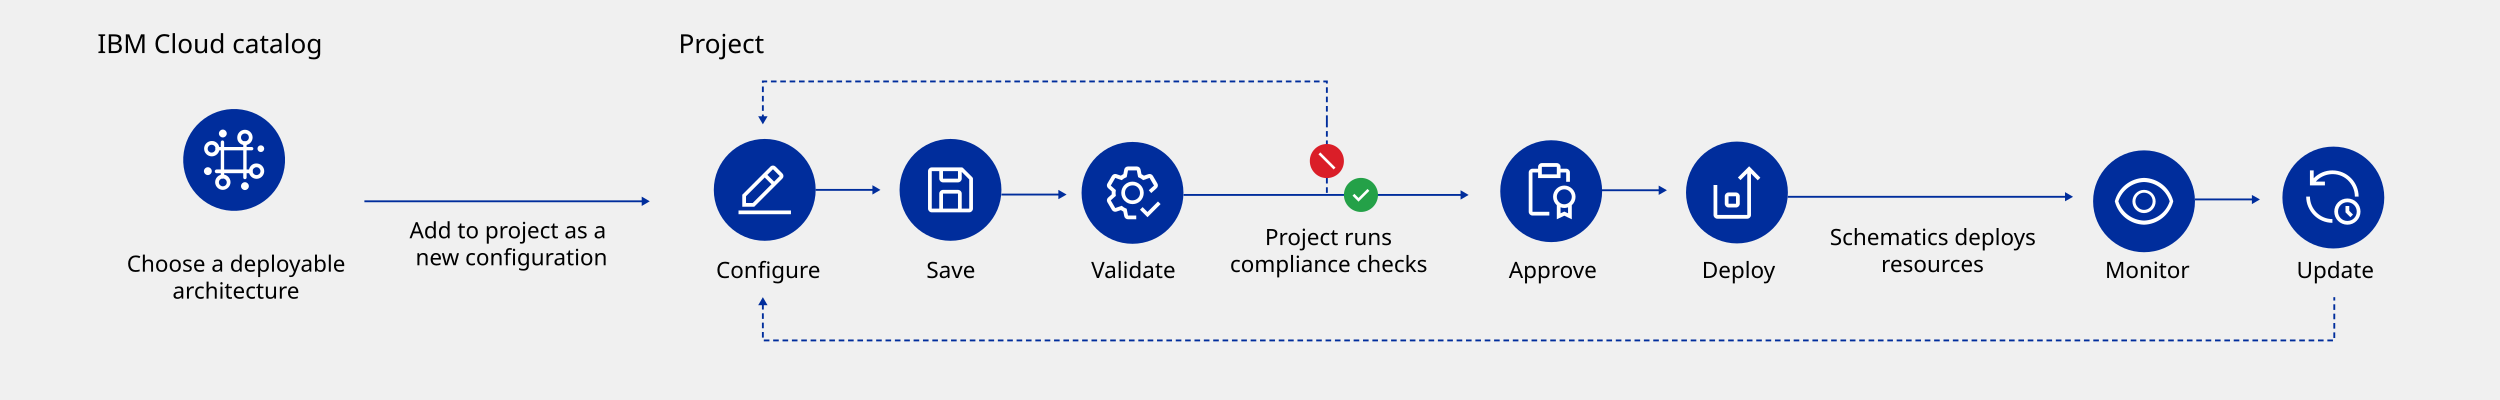
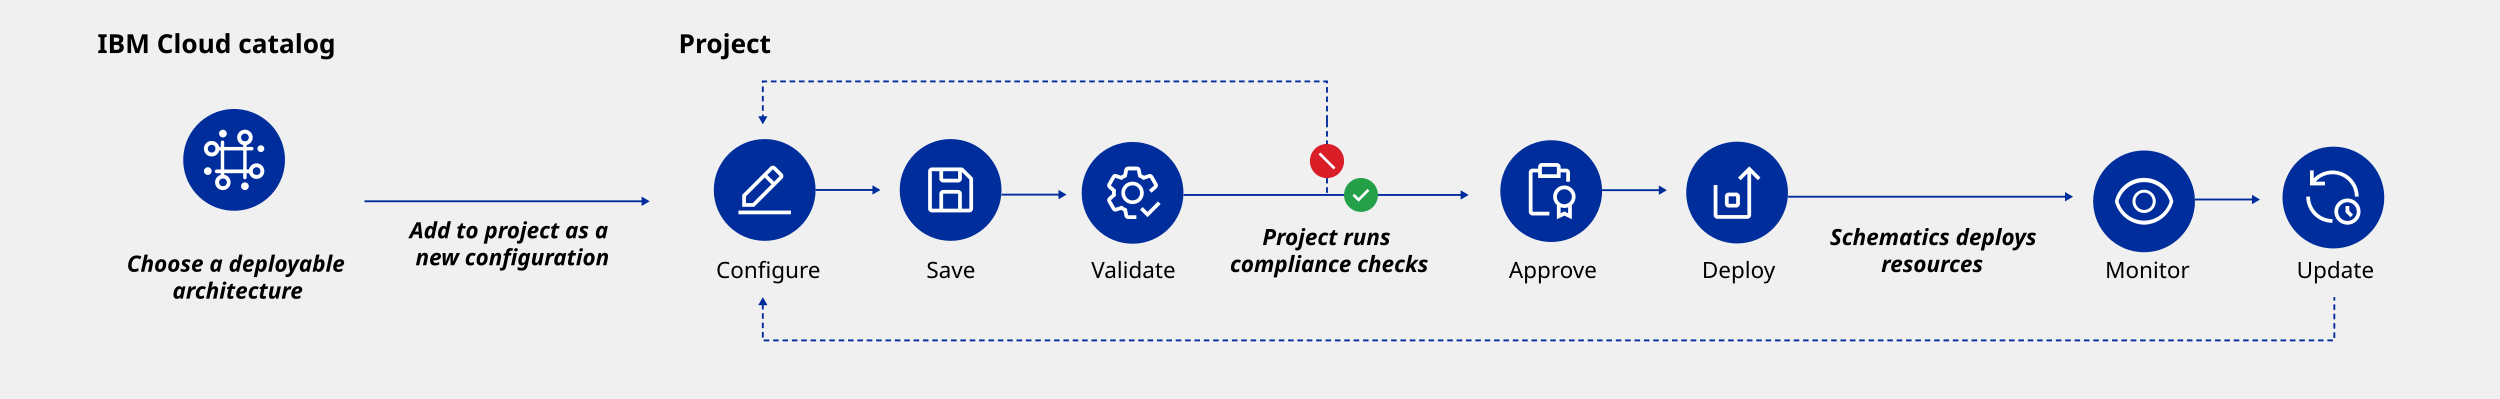
- <svg xmlns="http://www.w3.org/2000/svg" version="1.1" x="0px" y="0px" viewBox="0 0 1335.1 213.1" style="enable-background:new 0 0 1335.1 213.1;" xml:space="preserve">
-   <style type="text/css">
- 	.st0{fill:#F0F0F0;}
- 	.st1{fill:#002D9C;}
- 	.st2{fill:#FFFFFF;}
- 	.st3{fill-rule:evenodd;clip-rule:evenodd;fill:#FFFFFF;}
- 	.st4{fill:none;stroke:#002D9C;stroke-miterlimit:10;}
- 	.st5{fill:none;stroke:#002D9C;stroke-miterlimit:10;stroke-dasharray:3,2,3,2,3,2;}
- 	.st6{fill:#24A148;}
- 	.st7{fill:#DA1E28;}
- 	.st8{font-family:'IBMPlexSans-SemiBoldItalic';}
- 	.st9{font-size:12px;}
- 	.st10{font-family:'IBMPlexSans-Bold';}
- 	.st11{font-size:14px;}
- 	.st12{font-family:'IBMPlexSans';}
- </style>
+ <svg xmlns="http://www.w3.org/2000/svg" viewBox="0 0 1335.05 213.05">
+   <defs>
+     <style>.cls-1{fill:#f0f0f0;}.cls-2{fill:#002d9c;}.cls-3,.cls-4{fill:#fff;}.cls-4{fill-rule:evenodd;}.cls-5,.cls-6{fill:none;stroke:#002d9c;stroke-miterlimit:10;}.cls-6{stroke-dasharray:3 2 3 2 3 2;}.cls-7{fill:#24a148;}.cls-8{fill:#da1e28;}.cls-11,.cls-9{font-size:12px;}.cls-9{font-family:IBMPlexSans-SemiBoldItalic, IBM Plex Sans;font-weight:600;font-style:italic;}.cls-10{font-size:14px;font-family:IBMPlexSans-Bold, IBM Plex Sans;font-weight:700;}.cls-11{font-family:IBMPlexSans, IBM Plex Sans;}</style>
+   </defs>
  <g id="Background">
-     <rect x="54.3" y="35.6" class="st0" width="141.4" height="152.1" />
-     <rect x="364.7" y="37.5" class="st0" width="933.6" height="152.1" />
-     <g>
-       <g>
-         <ellipse transform="matrix(0.1549 -0.9879 0.9879 0.1549 21.3049 195.6709)" class="st1" cx="125" cy="85.4" rx="27.2" ry="27.2" />
-       </g>
-       <g id="deployable-architecture_00000029021259687710194720000014881154405488294571_">
-         <path class="st2" d="M130.8,75.5L130.8,75.5c0.5,0,0.9,0.4,0.9,0.9v18.4c0,0.5-0.4,0.9-0.9,0.9l0,0c-0.5,0-0.9-0.4-0.9-0.9V76.4     C129.9,75.9,130.3,75.5,130.8,75.5z" />
-         <path class="st3" d="M130.8,77.5c2.3,0,4.1-1.9,4.1-4.1c0-2.3-1.9-4.1-4.1-4.1c-2.3,0-4.1,1.9-4.1,4.1     C126.6,75.7,128.5,77.5,130.8,77.5z M130.8,75.5c1.1,0,2.1-0.9,2.1-2.1s-0.9-2.1-2.1-2.1s-2.1,0.9-2.1,2.1S129.6,75.5,130.8,75.5     z" />
-         <circle class="st2" cx="130.8" cy="99.4" r="2.1" />
-         <path class="st2" d="M118.8,95.3L118.8,95.3c0.5,0,0.9-0.4,0.9-0.9V75.9c0-0.5-0.4-0.9-0.9-0.9l0,0c-0.5,0-0.9,0.4-0.9,0.9v18.4     C117.9,94.9,118.3,95.3,118.8,95.3z" />
-         <path class="st3" d="M119,93.2c2.3,0,4.1,1.9,4.1,4.1s-1.9,4.1-4.1,4.1c-2.3,0-4.1-1.9-4.1-4.1S116.7,93.2,119,93.2z M119,95.3     c1.1,0,2.1,0.9,2.1,2.1s-0.9,2.1-2.1,2.1c-1.1,0-2.1-0.9-2.1-2.1S117.9,95.3,119,95.3z" />
-         <circle class="st2" cx="119" cy="71.3" r="2.1" />
-         <path class="st2" d="M115.1,79.4L115.1,79.4c0,0.5,0.4,0.9,0.9,0.9l18.4,0c0.5,0,0.9-0.4,0.9-0.9l0,0c0-0.5-0.4-0.9-0.9-0.9H116     C115.5,78.5,115.1,78.9,115.1,79.4z" />
-         <path class="st3" d="M117.2,79.4c0,2.3-1.9,4.1-4.1,4.1c-2.3,0-4.1-1.9-4.1-4.1c0-2.3,1.9-4.1,4.1-4.1     C115.3,75.2,117.2,77.1,117.2,79.4z M115.1,79.4c0,1.1-0.9,2.1-2.1,2.1c-1.1,0-2.1-0.9-2.1-2.1c0-1.1,0.9-2.1,2.1-2.1     C114.2,77.3,115.1,78.2,115.1,79.4z" />
-         <circle class="st2" cx="139.3" cy="79.4" r="1.8" />
-         <path class="st2" d="M134.9,91.5L134.9,91.5c0,0.6-0.5,1-1,1h-18.2c-0.6,0-1-0.5-1-1l0,0c0-0.6,0.5-1,1-1h18.2     C134.5,90.5,134.9,90.9,134.9,91.5z" />
-         <path class="st3" d="M132.9,91.4c0,2.3,1.9,4.1,4.1,4.1c2.3,0,4.1-1.9,4.1-4.1c0-2.3-1.9-4.1-4.1-4.1     C134.7,87.2,132.9,89.1,132.9,91.4z M134.9,91.4c0,1.1,0.9,2.1,2.1,2.1c1.1,0,2.1-0.9,2.1-2.1c0-1.1-0.9-2.1-2.1-2.1     C135.9,89.3,134.9,90.2,134.9,91.4z" />
-         <circle class="st2" cx="111" cy="91.4" r="2.1" />
-       </g>
+     <rect class="cls-1" x="54.33" y="35.58" width="141.39" height="152.14" />
+     <rect class="cls-1" x="364.69" y="37.48" width="933.57" height="152.14" />
+     <circle class="cls-2" cx="125.03" cy="85.38" r="27.18" transform="translate(21.3 195.67) rotate(-81.09)" />
+     <g id="deployable-architecture">
+       <path class="cls-3" d="M130.79,75.48h0a.92.92,0,0,1,.92.92V94.83a.92.92,0,0,1-.92.92h0a.92.92,0,0,1-.92-.92V76.4A.92.92,0,0,1,130.79,75.48Z" />
+       <path class="cls-4" d="M130.79,77.55a4.15,4.15,0,1,0-4.15-4.15A4.14,4.14,0,0,0,130.79,77.55Zm0-2.07a2.08,2.08,0,1,0-2.08-2.08A2.08,2.08,0,0,0,130.79,75.48Z" />
+       <circle class="cls-3" cx="130.79" cy="99.44" r="2.07" />
+       <path class="cls-3" d="M118.81,95.29h0a.92.92,0,0,0,.92-.92V75.94a.93.93,0,0,0-.92-.93h0a.93.93,0,0,0-.92.93V94.37A.92.92,0,0,0,118.81,95.29Z" />
+       <path class="cls-4" d="M119,93.22a4.15,4.15,0,1,1-4.15,4.14A4.14,4.14,0,0,1,119,93.22Zm0,2.07A2.08,2.08,0,1,1,117,97.36,2.07,2.07,0,0,1,119,95.29Z" />
+       <circle class="cls-3" cx="119.04" cy="71.33" r="2.07" />
+       <path class="cls-3" d="M115.12,79.39h0a.92.92,0,0,0,.92.92h18.43a.92.92,0,0,0,.92-.92h0a.92.92,0,0,0-.92-.92H116A.92.92,0,0,0,115.12,79.39Z" />
+       <path class="cls-4" d="M117.19,79.39a4.15,4.15,0,1,1-4.14-4.14A4.14,4.14,0,0,1,117.19,79.39Zm-2.07,0a2.08,2.08,0,1,1-2.07-2.07A2.08,2.08,0,0,1,115.12,79.39Z" />
+       <circle class="cls-3" cx="139.31" cy="79.39" r="1.84" />
+       <path class="cls-3" d="M134.93,91.49h0a1,1,0,0,1-1,1H115.7a1,1,0,0,1-1-1h0a1,1,0,0,1,1-1h18.2A1,1,0,0,1,134.93,91.49Z" />
+       <path class="cls-4" d="M132.86,91.37A4.15,4.15,0,1,0,137,87.23,4.15,4.15,0,0,0,132.86,91.37Zm2.07,0A2.08,2.08,0,1,0,137,89.3,2.08,2.08,0,0,0,134.93,91.37Z" />
+       <circle class="cls-3" cx="110.97" cy="91.37" r="2.07" />
    </g>
-     <g>
-       <g>
-         <line class="st4" x1="194.6" y1="107.5" x2="343.4" y2="107.5" />
-         <g>
-           <polygon class="st1" points="342.7,110 347,107.5 342.7,105     " />
-         </g>
-       </g>
-     </g>
-     <g>
-       <circle class="st1" cx="408.4" cy="101.4" r="27.2" />
-       <g>
-         <rect x="394.4" y="112.4" class="st2" width="28" height="2" />
-         <path class="st2" d="M417.8,95.4c0.8-0.8,0.8-2,0-2.8l0,0l-3.6-3.6c-0.8-0.8-2-0.8-2.8,0l0,0l-15,15v6.4h6.4L417.8,95.4z      M412.8,90.4l3.6,3.6l-3,3l-3.6-3.6L412.8,90.4z M398.4,108.4v-3.6l10-10l3.6,3.6l-10,10H398.4z" />
-       </g>
-     </g>
-     <g>
-       <circle class="st1" cx="507.6" cy="101.4" r="27.2" />
-       <path class="st2" d="M519.3,94.7l-5-5c-0.2-0.2-0.4-0.3-0.7-0.3h-16c-1.1,0-2,0.9-2,2v20c0,1.1,0.9,2,2,2h20c1.1,0,2-0.9,2-2v-16    C519.6,95.2,519.5,94.9,519.3,94.7z M503.6,91.4h8v4h-8V91.4z M511.6,111.4h-8v-8h8V111.4z M513.6,111.4v-8c0-1.1-0.9-2-2-2h-8    c-1.1,0-2,0.9-2,2v8h-4v-20h4v4c0,1.1,0.9,2,2,2h8c1.1,0,2-0.9,2-2v-3.6l4,4v15.6H513.6z" />
-     </g>
-     <g>
-       <circle class="st1" cx="604.8" cy="103" r="27.2" />
-       <g>
-         <path class="st2" d="M604.8,109c-3.3,0-6-2.7-6-6c0-3.3,2.7-6,6-6s6,2.7,6,6c0,3.3-2.6,6-5.9,6C604.9,109,604.8,109,604.8,109z      M604.8,99c-2.2,0-4,1.7-4,3.8c0,0.1,0,0.1,0,0.2c0,2.2,1.7,4,3.8,4c0.1,0,0.1,0,0.2,0c2.2,0,4-1.7,4-3.8c0-0.1,0-0.1,0-0.2     c0-2.2-1.7-4-3.8-4C604.9,99,604.9,99,604.8,99z" />
-         <path class="st2" d="M618.1,98l-2.4-4.1c-0.5-0.8-1.5-1.2-2.4-0.9l-2.4,0.8c-0.4-0.3-0.9-0.5-1.3-0.8l-0.5-2.5     c-0.2-0.9-1-1.6-2-1.6h-4.7c-1,0-1.8,0.7-2,1.6l-0.5,2.5c-0.5,0.2-0.9,0.5-1.3,0.8l-2.4-0.8c-0.9-0.3-1.9,0.1-2.4,0.9l-2.4,4.1     c-0.5,0.8-0.3,1.9,0.4,2.5l1.9,1.7c0,0.3,0,0.5,0,0.8c0,0.3,0,0.5,0,0.8l-1.9,1.7c-0.7,0.6-0.9,1.7-0.4,2.5l2.4,4.1     c0.5,0.8,1.5,1.2,2.4,0.9l2.4-0.8c0.4,0.3,0.9,0.5,1.3,0.8l0.5,2.5c0.2,0.9,1,1.6,2,1.6h4.4v-2h-4.4l-0.7-3.6     c-1-0.4-1.9-0.9-2.7-1.6l-3.4,1.2l-2.4-4.1l2.7-2.4c-0.2-1-0.2-2.1,0-3.1l-2.7-2.4l2.4-4.1l3.4,1.2c0.8-0.7,1.7-1.2,2.7-1.6     l0.7-3.6h4.7l0.7,3.6c1,0.4,1.9,0.9,2.7,1.6l3.4-1.2l2.4,4.1l-2.8,2.5l1.3,1.5l2.8-2.5C618.4,99.9,618.6,98.9,618.1,98z" />
-         <polygon class="st2" points="612.8,113.2 610.2,110.6 608.8,112 612.8,116 619.8,109 618.4,107.6    " />
-       </g>
-     </g>
-     <circle class="st1" cx="828.4" cy="102.1" r="27.2" />
-     <g>
-       <circle class="st1" cx="927.6" cy="102.8" r="27.2" />
-       <g>
-         <path class="st2" d="M934.1,88.8l-6,6l1.4,1.4l3.6-3.6v22.2h-16v-16h-2v16c0,1.1,0.9,2,2,2h16c1.1,0,2-0.9,2-2V92.7l3.6,3.6     l1.4-1.4L934.1,88.8z" />
-         <path class="st2" d="M927.1,110.8h-4c-1.1,0-2-0.9-2-2v-4c0-1.1,0.9-2,2-2h4c1.1,0,2,0.9,2,2v4     C929.1,109.9,928.2,110.8,927.1,110.8z M923.1,104.8v4h4v-4H923.1z" />
-       </g>
-     </g>
-     <g>
-       <g>
-         <line class="st4" x1="435.5" y1="101.4" x2="466.6" y2="101.4" />
-         <g>
-           <polygon class="st1" points="465.9,103.9 470.2,101.4 465.9,98.9     " />
-         </g>
-       </g>
-     </g>
-     <g>
-       <path class="st2" d="M841.4,105.1c0-3.3-2.7-6-6-6c-3.3,0-6,2.7-6,6c0,1.7,0.7,3.3,2,4.5v7.5l4-1.9l4,1.9v-7.5    C840.7,108.4,841.4,106.8,841.4,105.1z M837.4,113.9l-2-0.9l-2,0.9v-3.2c1.3,0.5,2.7,0.5,4,0V113.9z M835.4,109.1    c-2.2,0-4-1.8-4-4s1.8-4,4-4c2.2,0,4,1.8,4,4C839.4,107.3,837.6,109.1,835.4,109.1z" />
-       <path class="st2" d="M836.4,90.1h-3v-1c0-1.1-0.9-2-2-2h-8c-1.1,0-2,0.9-2,2v1h-3c-1.1,0-2,0.9-2,2v21c0,1.1,0.9,2,2,2h9v-2h-9    v-21h3v3h12v-3h3v5h2v-5C838.4,91,837.5,90.1,836.4,90.1z M831.4,93.1h-8v-4h8V93.1z" />
-     </g>
-     <g>
-       <circle class="st1" cx="1145" cy="107.5" r="27.2" />
-       <g>
-         <path class="st2" d="M1145,113.8c-3.4,0-6.2-2.8-6.2-6.2c0-3.4,2.8-6.2,6.2-6.2s6.2,2.8,6.2,6.2     C1151.2,111,1148.4,113.8,1145,113.8z M1145,102.9c-2.6,0-4.6,2.1-4.6,4.6s2.1,4.6,4.6,4.6c2.6,0,4.6-2.1,4.6-4.6     C1149.6,104.9,1147.6,102.9,1145,102.9z" />
-         <path class="st2" d="M1145,120c-7.3-0.2-13.6-5.1-15.5-12.1l-0.1-0.4l0.1-0.4c2-7,8.3-11.9,15.5-12.1c7.3,0.2,13.6,5.1,15.5,12.1     l0.1,0.4l-0.1,0.4C1158.5,114.9,1152.2,119.8,1145,120z M1131.3,107.5c1.9,6,7.4,10.1,13.7,10.3c6.3-0.2,11.8-4.3,13.7-10.3     c-1.9-6-7.4-10.1-13.7-10.3C1138.7,97.4,1133.2,101.6,1131.3,107.5z" />
-       </g>
-     </g>
-     <g>
-       <circle class="st1" cx="1246.1" cy="105.5" r="27.2" />
-       <g>
-         <polygon class="st2" points="1256.6,114.6 1254.6,112.6 1254.6,110 1252.6,110 1252.6,113.4 1255.2,116    " />
-         <path class="st2" d="M1253.6,120c-3.9,0-7-3.1-7-7c0-3.9,3.1-7,7-7s7,3.1,7,7C1260.6,116.9,1257.4,120,1253.6,120z M1253.6,108     c-2.8,0-5,2.2-5,5c0,2.8,2.2,5,5,5c2.8,0,5-2.2,5-5C1258.6,110.2,1256.3,108,1253.6,108z" />
-         <path class="st2" d="M1245.6,117c-6.6,0-12-5.4-12-12h-2c0,7.7,6.3,14,14,14V117z" />
-         <path class="st2" d="M1241.6,97h-4.9c4.4-4.9,12-5.4,16.9-1c2.5,2.3,4,5.5,4,9h2c0-7.7-6.2-14-14-14c-3.8,0-7.4,1.5-10,4.2V91h-2     v8h8V97z" />
-       </g>
-     </g>
-     <g>
-       <g>
-         <line class="st4" x1="534.8" y1="103.9" x2="566" y2="103.9" />
-         <g>
-           <polygon class="st1" points="565.2,106.4 569.6,103.9 565.2,101.4     " />
-         </g>
-       </g>
-     </g>
-     <g>
-       <g>
-         <line class="st4" x1="855.4" y1="101.6" x2="886.6" y2="101.6" />
-         <g>
-           <polygon class="st1" points="885.8,104.1 890.2,101.6 885.8,99.1     " />
-         </g>
-       </g>
-     </g>
-     <g>
-       <g>
-         <line class="st4" x1="1172.2" y1="106.5" x2="1203.3" y2="106.5" />
-         <g>
-           <polygon class="st1" points="1202.6,109 1206.9,106.5 1202.6,104.1     " />
-         </g>
-       </g>
-     </g>
-     <g>
-       <g>
-         <line class="st4" x1="632" y1="104.1" x2="780.7" y2="104.1" />
-         <g>
-           <polygon class="st1" points="780,106.6 784.3,104.1 780,101.6     " />
-         </g>
-       </g>
-     </g>
-     <g>
-       <g>
-         <line class="st4" x1="954.7" y1="105.1" x2="1103.5" y2="105.1" />
-         <g>
-           <polygon class="st1" points="1102.8,107.5 1107.1,105.1 1102.8,102.6     " />
-         </g>
-       </g>
-     </g>
-     <g>
-       <g>
-         <polyline class="st5" points="407.4,162.3 407.4,181.8 1245.3,181.8 1246.6,181.8 1246.6,158.7    " />
-         <g>
-           <polygon class="st1" points="404.9,163 407.4,158.7 409.9,163     " />
-         </g>
-       </g>
-     </g>
-     <g>
-       <circle class="st2" cx="726.8" cy="104.1" r="6.8" />
-       <path class="st6" d="M726.8,95c-5,0-9.1,4.1-9.1,9.1c0,5,4.1,9.1,9.1,9.1c5,0,9.1-4.1,9.1-9.1C735.9,99.1,731.8,95,726.8,95z     M725.5,107.7l-3.2-3.2l1-1l2.2,2.2l4.8-4.8l1,1L725.5,107.7z" />
-     </g>
-     <g>
-       <g>
-         <polyline class="st5" points="708.6,103 708.6,63.1 708.6,66.4 708.6,43.5 708.2,43.5 407.4,43.5 407.4,62.8    " />
-         <g>
-           <polygon class="st1" points="404.9,62.1 407.4,66.4 409.9,62.1     " />
-         </g>
-       </g>
-     </g>
-     <g>
-       <ellipse class="st2" cx="708.6" cy="86" rx="7.3" ry="6.4" />
-       <path class="st7" d="M708.6,76.9c-5,0-9.1,4-9.1,9c0,0,0,0.1,0,0.1c0,5,4,9.1,9,9.1c0,0,0.1,0,0.1,0c5,0,9.1-4,9.1-9    c0,0,0-0.1,0-0.1c0-5-4-9.1-9-9.1C708.7,76.9,708.7,76.9,708.6,76.9z M712.2,90.5l-8.1-8.1l1-1l8.1,8.1L712.2,90.5z" />
-     </g>
+     <line class="cls-5" x1="194.65" y1="107.49" x2="343.38" y2="107.49" />
+     <polygon class="cls-2" points="342.65 109.98 346.97 107.49 342.65 104.99 342.65 109.98" />
+     <circle class="cls-2" cx="408.36" cy="101.44" r="27.18" />
+     <rect class="cls-3" x="394.36" y="112.44" width="28" height="2" />
+     <path class="cls-3" d="M417.76,95.44a1.93,1.93,0,0,0,0-2.8h0l-3.6-3.6a1.93,1.93,0,0,0-2.8,0h0l-15,15v6.4h6.4Zm-5-5,3.6,3.6-3,3-3.6-3.6Zm-14.4,18v-3.6l10-10,3.6,3.6-10,10Z" />
+     <circle class="cls-2" cx="507.64" cy="101.44" r="27.18" />
+     <path class="cls-3" d="M519.35,94.73l-5-5a1,1,0,0,0-.71-.29h-16a2,2,0,0,0-2,2v20a2,2,0,0,0,2,2h20a2,2,0,0,0,2-2v-16A1,1,0,0,0,519.35,94.73Zm-15.71-3.29h8v4h-8Zm8,20h-8v-8h8Zm2,0v-8a2,2,0,0,0-2-2h-8a2,2,0,0,0-2,2v8h-4v-20h4v4a2,2,0,0,0,2,2h8a2,2,0,0,0,2-2V91.85l4,4v15.59Z" />
+     <circle class="cls-2" cx="604.81" cy="102.98" r="27.18" />
+     <path class="cls-3" d="M604.8,109a6,6,0,1,1,6-6,5.93,5.93,0,0,1-5.87,6Zm0-10a3.91,3.91,0,0,0-4,3.82V103a3.93,3.93,0,0,0,3.83,4h.17a3.9,3.9,0,0,0,4-3.82.54.54,0,0,0,0-.18A3.91,3.91,0,0,0,605,99Z" />
+     <path class="cls-3" d="M618.11,98l-2.36-4.09a2,2,0,0,0-2.37-.9l-2.44.83a10.13,10.13,0,0,0-1.31-.76l-.5-2.52a2,2,0,0,0-2-1.61h-4.72a2,2,0,0,0-2,1.61l-.5,2.52a11.61,11.61,0,0,0-1.33.75L596.23,93a2,2,0,0,0-2.37.9L591.5,98a2,2,0,0,0,.41,2.5l1.93,1.69c0,.26,0,.51,0,.76s0,.51,0,.77l-1.92,1.68a2,2,0,0,0-.41,2.51l2.36,4.09a2,2,0,0,0,2.37.89l2.44-.82a11.35,11.35,0,0,0,1.31.75l.5,2.52a2,2,0,0,0,2,1.61h4.36v-2h-4.36l-.71-3.55a9,9,0,0,1-2.7-1.57L595.59,111l-2.36-4.09,2.73-2.4a8.89,8.89,0,0,1,0-3.13L593.23,99l2.36-4.09L599,96.1a9.1,9.1,0,0,1,2.71-1.57l.72-3.55h4.72l.71,3.55a9.31,9.31,0,0,1,2.69,1.57L614,94.94,616.38,99l-2.8,2.45,1.32,1.5,2.8-2.45A2,2,0,0,0,618.11,98Z" />
+     <polygon class="cls-3" points="612.8 113.16 610.22 110.57 608.8 111.98 612.8 115.98 619.8 108.98 618.39 107.57 612.8 113.16" />
+     <circle class="cls-2" cx="828.37" cy="102.06" r="27.18" />
+     <circle class="cls-2" cx="927.64" cy="102.84" r="27.18" />
+     <path class="cls-3" d="M934.14,88.84l-6,6,1.41,1.4,3.59-3.58v22.18h-16v-16h-2v16a2,2,0,0,0,2,2h16a2,2,0,0,0,2-2V92.65l3.58,3.59,1.42-1.4Z" />
+     <path class="cls-3" d="M927.14,110.84h-4a2,2,0,0,1-2-2v-4a2,2,0,0,1,2-2h4a2,2,0,0,1,2,2v4A2,2,0,0,1,927.14,110.84Zm-4-6v4h4v-4Z" />
+     <line class="cls-5" x1="435.48" y1="101.44" x2="466.63" y2="101.44" />
+     <polygon class="cls-2" points="465.9 103.93 470.22 101.44 465.9 98.94 465.9 103.93" />
+     <path class="cls-3" d="M841.4,105.06a6,6,0,1,0-10,4.46v7.54l4-1.89,4,1.89v-7.54A6,6,0,0,0,841.4,105.06Zm-4,8.84-2-1-2,1v-3.19a5.85,5.85,0,0,0,4,0Zm-2-4.84a4,4,0,1,1,4-4A4,4,0,0,1,835.4,109.06Z" />
+     <path class="cls-3" d="M836.4,90.06h-3v-1a2,2,0,0,0-2-2h-8a2,2,0,0,0-2,2v1h-3a2,2,0,0,0-2,2v21a2,2,0,0,0,2,2h9v-2h-9v-21h3v3h12v-3h3v5h2v-5A2,2,0,0,0,836.4,90.06Zm-5,3h-8v-4h8Z" />
+     <circle class="cls-2" cx="1144.97" cy="107.54" r="27.18" />
+     <path class="cls-3" d="M1145,113.77a6.23,6.23,0,1,1,6.23-6.23A6.23,6.23,0,0,1,1145,113.77Zm0-10.9a4.62,4.62,0,1,0,4.62,4.62A4.62,4.62,0,0,0,1145,102.87Z" />
+     <path class="cls-3" d="M1145,120a16.63,16.63,0,0,1-15.54-12.09l-.09-.38.09-.37a16,16,0,0,1,31.07,0l.09.37-.09.38A16.62,16.62,0,0,1,1145,120Zm-13.66-12.47a14.21,14.21,0,0,0,27.31,0,14.21,14.21,0,0,0-27.31,0Z" />
+     <circle class="cls-2" cx="1246.08" cy="105.5" r="27.18" />
+     <polygon class="cls-3" points="1256.58 114.59 1254.58 112.59 1254.58 110 1252.58 110 1252.58 113.41 1255.17 116 1256.58 114.59" />
+     <path class="cls-3" d="M1253.58,120a7,7,0,1,1,7-7A7,7,0,0,1,1253.58,120Zm0-12a5,5,0,1,0,5,5A5,5,0,0,0,1253.58,108Z" />
+     <path class="cls-3" d="M1245.58,117a12,12,0,0,1-12-12h-2a14,14,0,0,0,14,14Z" />
+     <path class="cls-3" d="M1241.58,97h-4.92a12,12,0,0,1,20.92,8h2a14,14,0,0,0-24-9.77V91h-2v8h8Z" />
+     <line class="cls-5" x1="534.82" y1="103.94" x2="565.98" y2="103.94" />
+     <polygon class="cls-2" points="565.25 106.43 569.57 103.94 565.25 101.44 565.25 106.43" />
+     <line class="cls-5" x1="855.42" y1="101.56" x2="886.57" y2="101.56" />
+     <polygon class="cls-2" points="885.84 104.05 890.16 101.56 885.84 99.07 885.84 104.05" />
+     <line class="cls-5" x1="1172.15" y1="106.54" x2="1203.3" y2="106.54" />
+     <polygon class="cls-2" points="1202.58 109.04 1206.89 106.54 1202.58 104.05 1202.58 109.04" />
+     <line class="cls-5" x1="631.99" y1="104.11" x2="780.72" y2="104.11" />
+     <polygon class="cls-2" points="779.99 106.6 784.31 104.11 779.99 101.62 779.99 106.6" />
+     <line class="cls-5" x1="954.75" y1="105.05" x2="1103.48" y2="105.05" />
+     <polygon class="cls-2" points="1102.75 107.55 1107.07 105.05 1102.75 102.56 1102.75 107.55" />
+     <polyline class="cls-6" points="407.36 162.27 407.36 181.78 1245.32 181.78 1246.58 181.78 1246.58 158.68" />
+     <polygon class="cls-2" points="404.87 163 407.36 158.68 409.85 163 404.87 163" />
+     <circle class="cls-3" cx="726.8" cy="104.11" r="6.83" />
+     <path class="cls-7" d="M726.8,95.05a9.06,9.06,0,1,0,9.06,9.06A9.06,9.06,0,0,0,726.8,95.05Zm-1.3,12.68-3.23-3.24,1-1,2.2,2.21,4.8-4.8,1,1Z" />
+     <polyline class="cls-6" points="708.64 102.98 708.64 63.13 708.64 66.39 708.64 43.48 708.19 43.48 407.36 43.48 407.36 62.81" />
+     <polygon class="cls-2" points="404.87 62.08 407.36 66.39 409.85 62.08 404.87 62.08" />
+     <ellipse class="cls-3" cx="708.64" cy="85.95" rx="7.29" ry="6.41" />
+     <path class="cls-8" d="M708.64,76.85a9.05,9.05,0,0,0-9.1,9V86a9,9,0,0,0,9,9.1h.11a9,9,0,0,0,9.1-9V86a9,9,0,0,0-9-9.1Zm3.54,13.65-8.09-8.09,1-1,8.09,8.09Z" />
  </g>
  <g id="Text">
-     <text transform="matrix(1 0 0 1 67.7046 145.0962)">
-       <tspan x="0" y="0" class="st8 st9">Choose a deployable </tspan>
-       <tspan x="24.4" y="14.4" class="st8 st9">architecture</tspan>
+     <text class="cls-9" transform="translate(67.7 145.1)">Choose a deployable <tspan x="24.4" y="14.4">architecture</tspan>
    </text>
-     <text transform="matrix(1 0 0 1 51.9912 28.3407)" class="st10 st11">IBM Cloud catalog</text>
-     <text transform="matrix(1 0 0 1 218.6982 127.2507)">
-       <tspan x="0" y="0" class="st8 st9">Add to project as a </tspan>
-       <tspan x="3.2" y="14.4" class="st8 st9">new configuration</tspan>
+     <text class="cls-10" transform="translate(51.99 28.34)">IBM Cloud catalog</text>
+     <text class="cls-9" transform="translate(218.7 127.25)">Add to project as a <tspan x="3.19" y="14.4">new configuration</tspan>
    </text>
-     <text transform="matrix(1 0 0 1 362.3531 28.3411)" class="st10 st11">Project</text>
-     <text transform="matrix(1 0 0 1 382.3934 148.4598)" class="st12 st9">Configure</text>
-     <text transform="matrix(1 0 0 1 494.7018 148.4595)" class="st12 st9">Save</text>
-     <text transform="matrix(1 0 0 1 582.7316 148.4594)" class="st12 st9">Validate</text>
-     <text transform="matrix(1 0 0 1 805.7519 148.4596)" class="st12 st9">Approve</text>
-     <text transform="matrix(1 0 0 1 908.8522 148.4597)" class="st12 st9">Deploy</text>
-     <text transform="matrix(1 0 0 1 1226.448 148.4596)" class="st12 st9">Update</text>
-     <text transform="matrix(1 0 0 1 1124.158 148.4596)" class="st12 st9">Monitor</text>
-     <text transform="matrix(1 0 0 1 675.5298 130.8735)">
-       <tspan x="0" y="0" class="st8 st9">Project runs</tspan>
-       <tspan x="-18.7" y="14.4" class="st8 st9">compliance checks</tspan>
+     <text class="cls-10" transform="translate(362.35 28.34)">Project</text>
+     <text class="cls-11" transform="translate(382.39 148.46)">Configure</text>
+     <text class="cls-11" transform="translate(494.7 148.46)">Save</text>
+     <text class="cls-11" transform="translate(582.73 148.46)">Validate</text>
+     <text class="cls-11" transform="translate(805.75 148.46)">Approve</text>
+     <text class="cls-11" transform="translate(908.85 148.46)">Deploy</text>
+     <text class="cls-11" transform="translate(1226.45 148.46)">Update</text>
+     <text class="cls-11" transform="translate(1124.16 148.46)">Monitor</text>
+     <text class="cls-9" transform="translate(674.11 130.87)">Project runs <tspan x="-17.29" y="14.4">compliance checks</tspan>
    </text>
-     <text transform="matrix(1 0 0 1 977.1814 130.8734)">
-       <tspan x="0" y="0" class="st8 st9">Schematics deploys</tspan>
-       <tspan x="27.4" y="14.4" class="st8 st9">resources</tspan>
+     <text class="cls-9" transform="translate(977.18 130.87)">Schematics deploys<tspan x="27.41" y="14.4">resources</tspan>
    </text>
  </g>
</svg>
